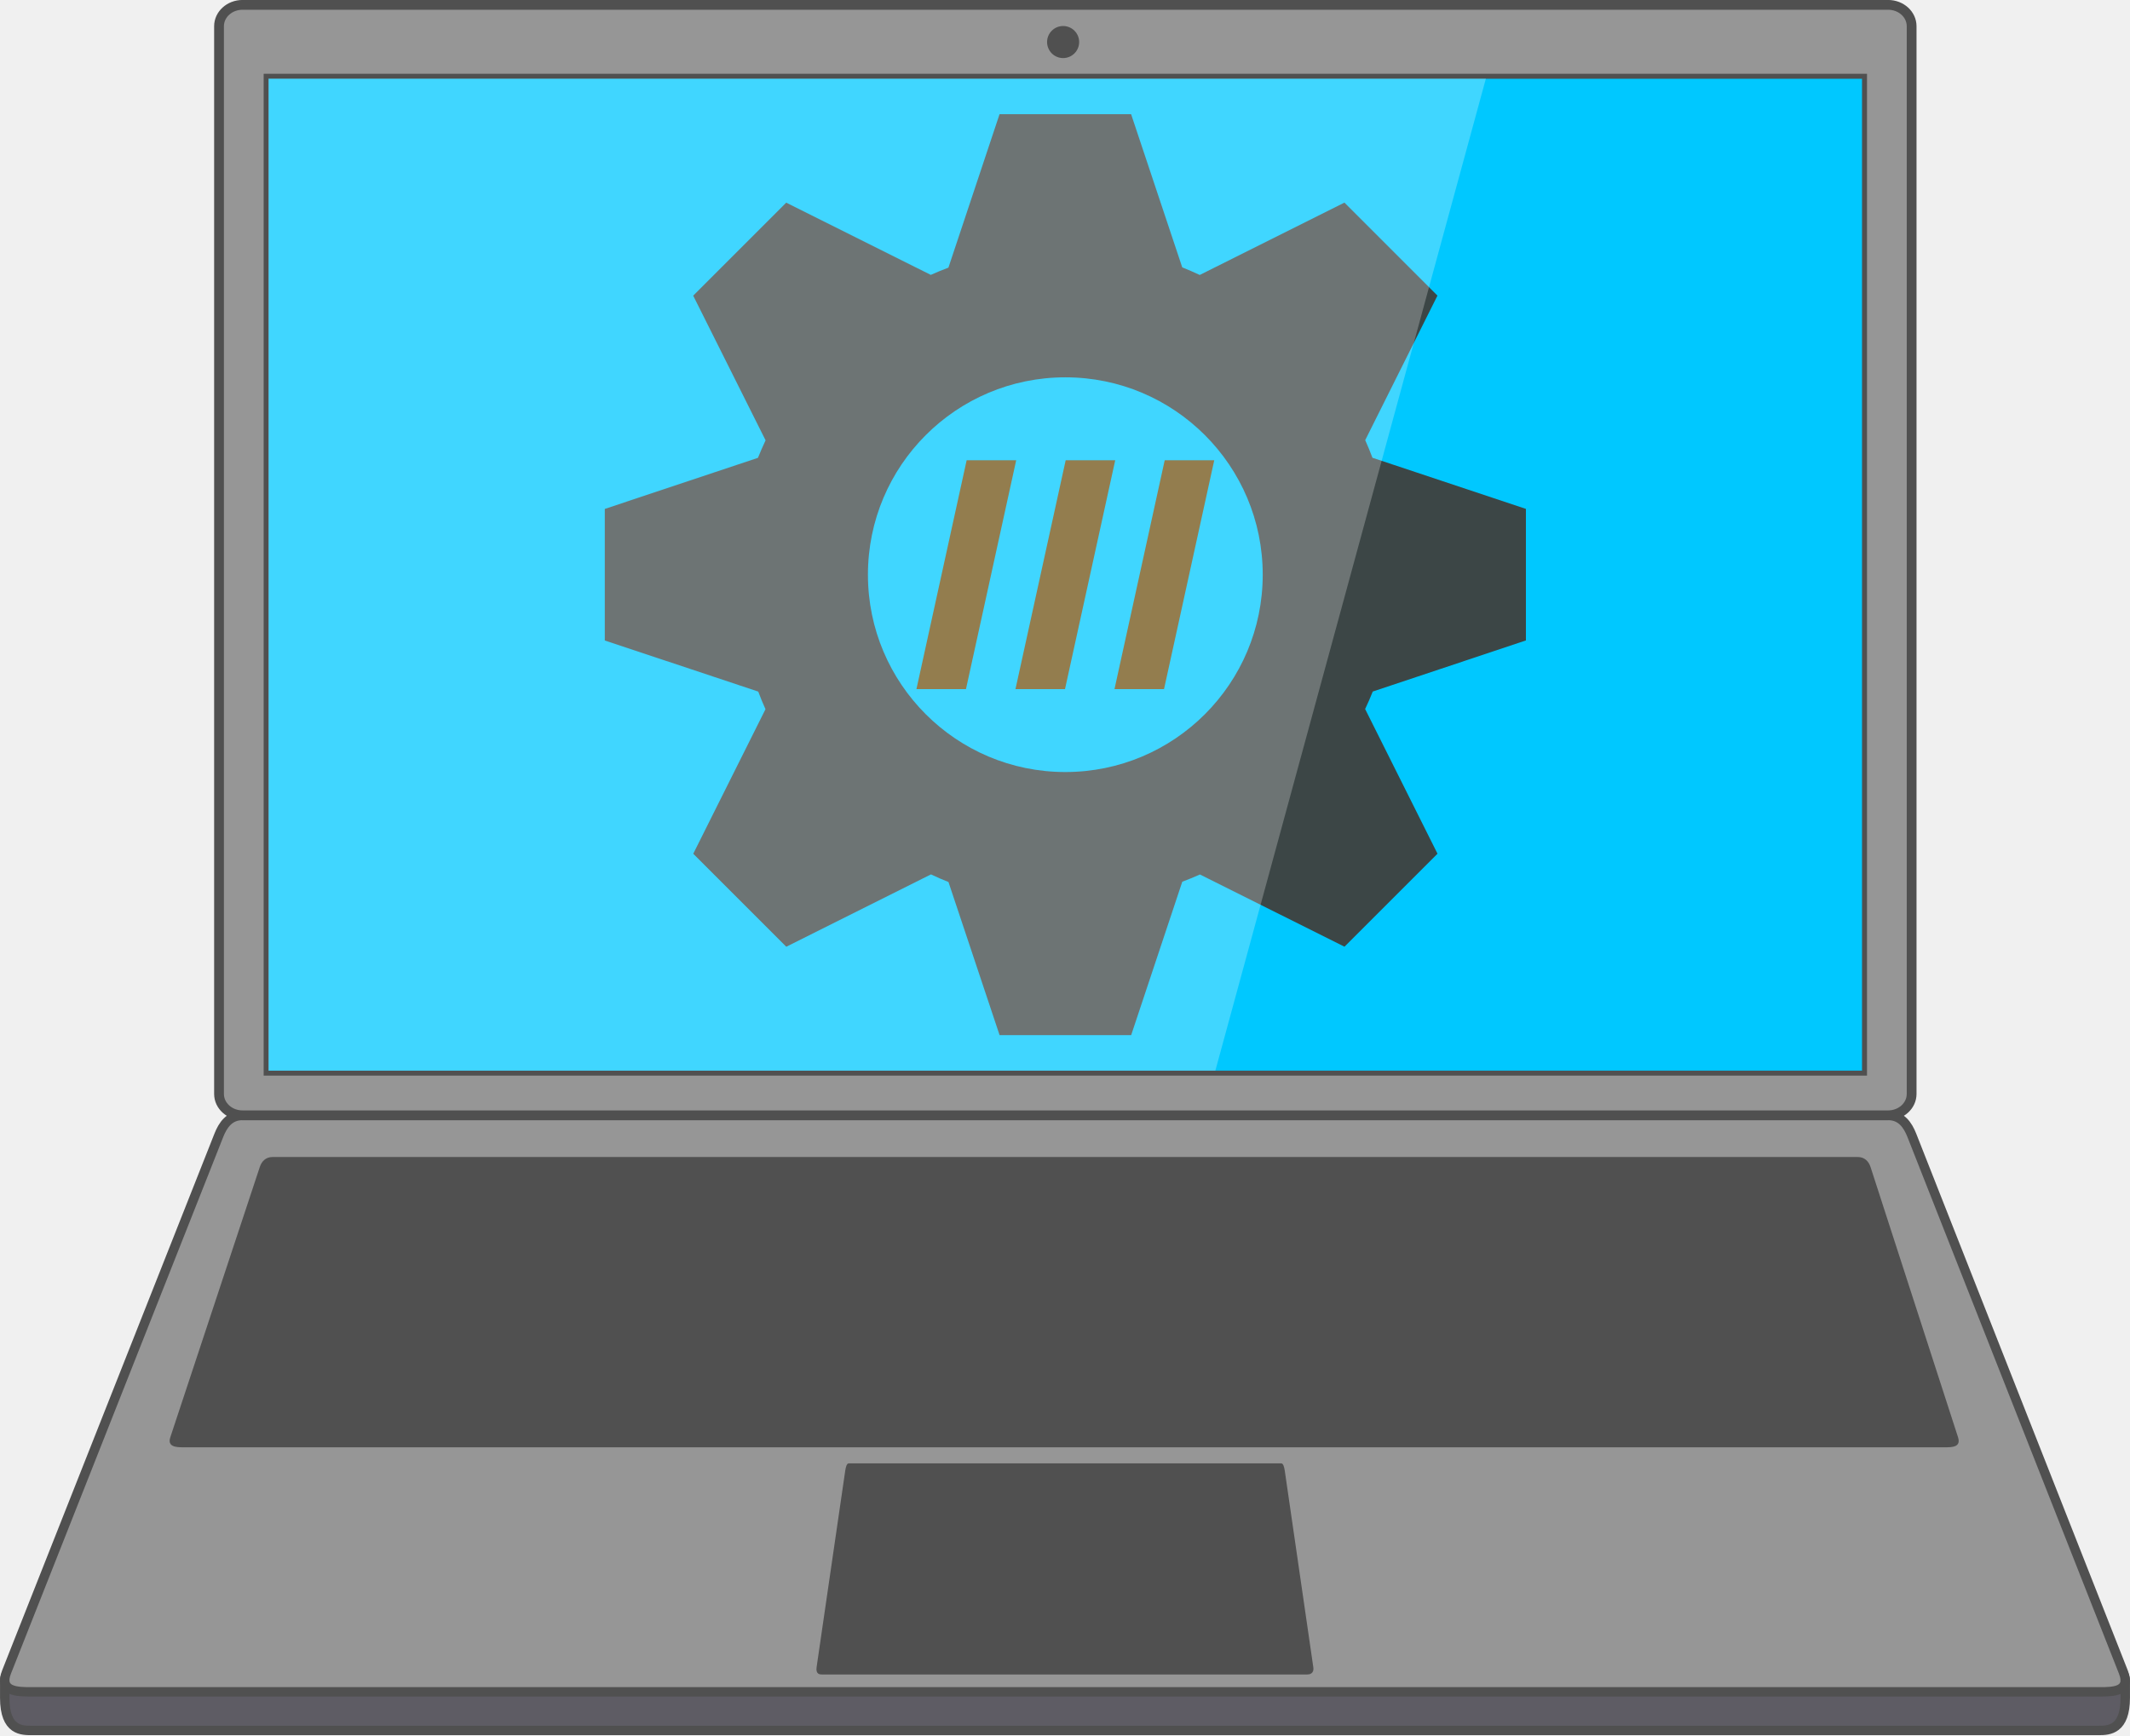
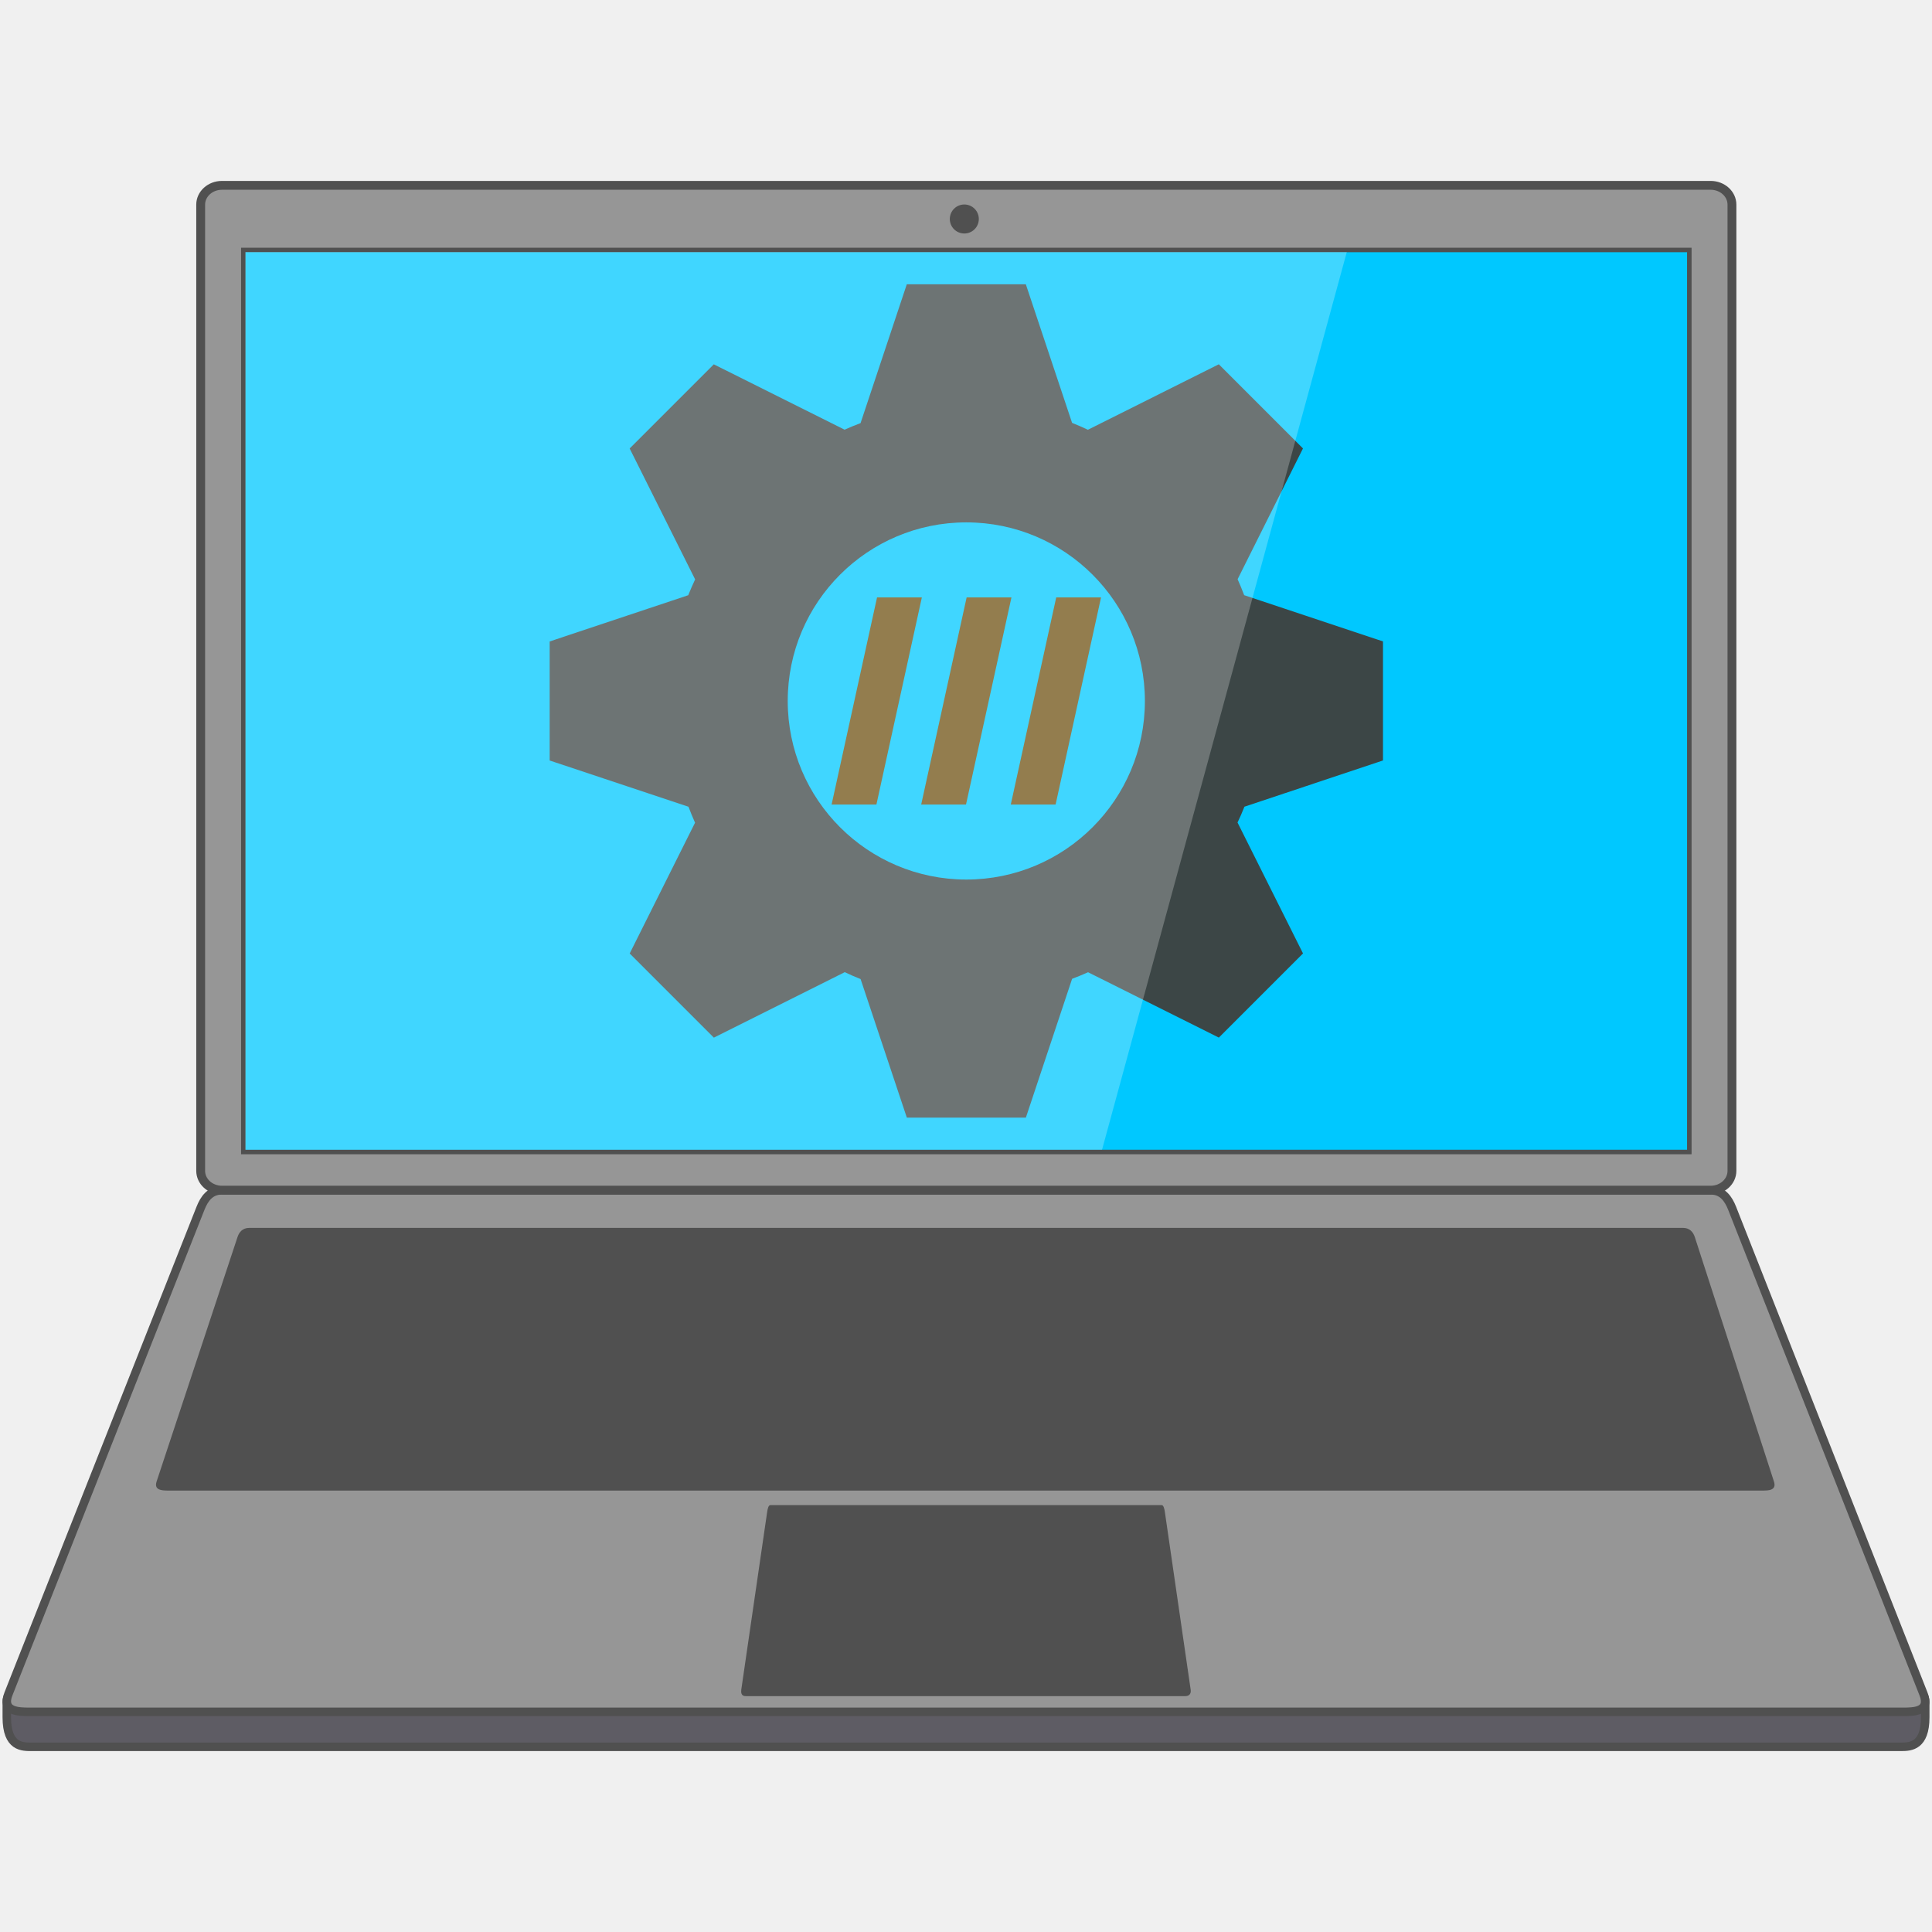
- <svg xmlns="http://www.w3.org/2000/svg" xml:space="preserve" id="svg5" version="1.1" viewBox="0 0 45.293 36.905" height="36.905mm" width="45.293mm">
+ <svg xmlns="http://www.w3.org/2000/svg" xml:space="preserve" id="svg5" version="1.1" viewBox="0 0 45.411 45.411" height="45.411mm" width="45.411mm">
  <defs id="defs2" />
-   <g id="layer1" transform="translate(-61.40151,-97.4527)">
-     <g id="g15533">
-       <path id="rect8518" style="fill:#5e5c64;fill-opacity:1;stroke:#505050;stroke-width:0.2;stroke-dasharray:none;stroke-opacity:1" d="m 62.35,132.813 43.257,-0.305 c 0.222,-0.002 0.987,0.31 0.987,0.696 v 0.358 c 0,0.678 -0.342,0.696 -0.564,0.696 H 62.095 c -0.222,0 -0.593,0.016 -0.593,-0.696 v -0.356 c 0,-0.385 0.627,-0.39 0.849,-0.392 z" />
-       <g id="g15526">
-         <path id="rect2655-3" style="fill:#969696;fill-opacity:1;stroke:#505050;stroke-width:0.2;stroke-dasharray:none;stroke-opacity:1" d="m 66.555,121.178 h 35 c 0.277,0 0.414,0.204 0.5,0.421 l 4.498,11.415 c 0.166,0.421 -0.223,0.422 -0.5,0.422 H 62.041 c -0.277,0 -0.664,-0.008 -0.5,-0.422 l 4.514,-11.415 c 0.086,-0.217 0.223,-0.421 0.5,-0.421 z" />
-         <path id="rect2655-3-2" style="fill:#505050;fill-opacity:1;stroke-width:0.127" d="m 67.197,122.061 h 33.709 c 0.15,0 0.234,0.099 0.271,0.212 l 1.861,5.749 c 0.067,0.208 -0.121,0.213 -0.271,0.213 H 65.294 c -0.15,0 -0.338,-0.01 -0.271,-0.213 l 1.903,-5.749 c 0.037,-0.113 0.121,-0.212 0.271,-0.212 z" />
-         <path id="rect2655-3-2-9" style="fill:#505050;fill-opacity:1;stroke-width:0.056" d="m 79.449,128.577 h 9.198 c 0.041,0 0.062,0.074 0.074,0.154 l 0.607,4.181 c 0.021,0.146 -0.09,0.155 -0.131,0.155 H 78.88 c -0.041,0 -0.136,-0.001 -0.114,-0.155 l 0.609,-4.181 c 0.012,-0.081 0.033,-0.154 0.074,-0.154 z" />
+   <g id="layer1" transform="translate(-68.07738,-90.58038)">
+     <g id="g1944">
+       <rect style="opacity:0;fill:#333333;fill-opacity:1;stroke:none;stroke-width:0;stroke-dasharray:none" id="rect177" width="45.411" height="45.411" x="68.046" y="91.185" transform="translate(0.03128837,-0.6042654)" />
+       <g id="g250" transform="translate(6.735192,-2.619241)">
+         <g id="g15533">
+           <path id="rect8518" style="fill:#5e5c64;fill-opacity:1;stroke:#505050;stroke-width:0.2;stroke-dasharray:none;stroke-opacity:1" d="m 62.35,132.813 43.257,-0.305 c 0.222,-0.002 0.987,0.31 0.987,0.696 v 0.358 c 0,0.678 -0.342,0.696 -0.564,0.696 H 62.095 c -0.222,0 -0.593,0.016 -0.593,-0.696 v -0.356 c 0,-0.385 0.627,-0.39 0.849,-0.392 z" />
+           <g id="g15526">
+             <path id="rect2655-3" style="fill:#969696;fill-opacity:1;stroke:#505050;stroke-width:0.2;stroke-dasharray:none;stroke-opacity:1" d="m 66.555,121.178 h 35 c 0.277,0 0.414,0.204 0.5,0.421 l 4.498,11.415 c 0.166,0.421 -0.223,0.422 -0.5,0.422 H 62.041 c -0.277,0 -0.664,-0.008 -0.5,-0.422 l 4.514,-11.415 c 0.086,-0.217 0.223,-0.421 0.5,-0.421 z" />
+             <path id="rect2655-3-2" style="fill:#505050;fill-opacity:1;stroke-width:0.127" d="m 67.197,122.061 h 33.709 c 0.15,0 0.234,0.099 0.271,0.212 l 1.861,5.749 c 0.067,0.208 -0.121,0.213 -0.271,0.213 H 65.294 c -0.15,0 -0.338,-0.01 -0.271,-0.213 l 1.903,-5.749 c 0.037,-0.113 0.121,-0.212 0.271,-0.212 z" />
+             <path id="rect2655-3-2-9" style="fill:#505050;fill-opacity:1;stroke-width:0.056" d="m 79.449,128.577 h 9.198 c 0.041,0 0.062,0.074 0.074,0.154 l 0.607,4.181 c 0.021,0.146 -0.09,0.155 -0.131,0.155 H 78.88 c -0.041,0 -0.136,-0.001 -0.114,-0.155 l 0.609,-4.181 c 0.012,-0.081 0.033,-0.154 0.074,-0.154 z" />
+           </g>
+         </g>
+         <rect style="fill:#969696;fill-opacity:1;stroke:#505050;stroke-width:0.208;stroke-dasharray:none;stroke-opacity:1" id="rect2655" width="35.992" height="23.618" x="66.059" y="97.556" rx="0.5" ry="0.454" />
+         <circle style="fill:#505050;fill-opacity:1;stroke-width:0.265" id="path4843" cx="84.008" cy="98.347" r="0.341" />
+         <path style="fill:#00c8ff;fill-opacity:1;stroke:#505050;stroke-width:0.106;stroke-opacity:1" d="M 67.061,109.676 V 99.075 h 16.994 16.994 v 10.601 10.601 H 84.055 67.061 Z" id="path4789" />
+         <path d="m 82.656,99.882 -1.087,3.263 c -0.126,0.048 -0.252,0.098 -0.375,0.154 l -3.074,-1.536 -1.978,1.978 1.539,3.077 a 6.996,6.996 0 0 0 -0.162,0.372 l -3.257,1.087 v 2.798 l 3.263,1.087 c 0.048,0.126 0.098,0.252 0.154,0.375 l -1.536,3.074 1.978,1.978 3.077,-1.539 c 0.122,0.059 0.246,0.112 0.372,0.162 l 1.087,3.257 h 2.798 l 1.087,-3.263 c 0.126,-0.048 0.252,-0.098 0.375,-0.154 l 3.074,1.536 1.978,-1.978 -1.539,-3.077 c 0.059,-0.122 0.112,-0.246 0.162,-0.372 l 3.257,-1.087 v -2.798 l -3.263,-1.087 a 6.982,6.982 0 0 0 -0.154,-0.375 l 1.536,-3.074 -1.978,-1.978 -3.077,1.539 a 6.984,6.984 0 0 0 -0.372,-0.162 l -1.087,-3.257 z m 1.399,5.596 a 4.197,4.197 0 1 1 0,8.395 4.197,4.197 0 0 1 0,-8.395 z" fill="#3d3846" id="path10858-1" style="fill:#3c4646;fill-opacity:1;stroke-width:0.35" />
+         <path d="M 67.109,99.124 H 92.998 L 87.245,120.225 H 67.109 Z" fill="#ffffff" opacity="0.2" id="path10860" style="opacity:0.25;stroke-width:0.344" />
+         <g id="g7838" transform="matrix(0.3144351,0,0,0.2825412,58.8836,78.60321)" style="fill:#937d4e;fill-opacity:1">
+           <path id="rect7721" style="opacity:1;fill:#937d4e;fill-opacity:1;stroke-width:0.298" d="m 73.38,101.36 h 3.35 l -3.397,17.231 h -3.35 z" />
+           <path id="rect7721-3" style="fill:#937d4e;fill-opacity:1;stroke-width:0.298" d="m 80.077,101.36 h 3.35 l -3.397,17.231 h -3.35 z" />
+           <path id="rect7721-6" style="fill:#937d4e;fill-opacity:1;stroke-width:0.298" d="m 86.774,101.36 h 3.35 l -3.397,17.231 h -3.35 z" />
+         </g>
      </g>
-     </g>
-     <rect style="fill:#969696;fill-opacity:1;stroke:#505050;stroke-width:0.208;stroke-dasharray:none;stroke-opacity:1" id="rect2655" width="35.992" height="23.618" x="66.059" y="97.556" rx="0.5" ry="0.454" />
-     <circle style="fill:#505050;fill-opacity:1;stroke-width:0.265" id="path4843" cx="84.008" cy="98.347" r="0.341" />
-     <path style="fill:#00c8ff;fill-opacity:1;stroke:#505050;stroke-width:0.106;stroke-opacity:1" d="M 67.061,109.676 V 99.075 h 16.994 16.994 v 10.601 10.601 H 84.055 67.061 Z" id="path4789" />
-     <path d="m 82.656,99.882 -1.087,3.263 c -0.126,0.048 -0.252,0.098 -0.375,0.154 l -3.074,-1.536 -1.978,1.978 1.539,3.077 a 6.996,6.996 0 0 0 -0.162,0.372 l -3.257,1.087 v 2.798 l 3.263,1.087 c 0.048,0.126 0.098,0.252 0.154,0.375 l -1.536,3.074 1.978,1.978 3.077,-1.539 c 0.122,0.059 0.246,0.112 0.372,0.162 l 1.087,3.257 h 2.798 l 1.087,-3.263 c 0.126,-0.048 0.252,-0.098 0.375,-0.154 l 3.074,1.536 1.978,-1.978 -1.539,-3.077 c 0.059,-0.122 0.112,-0.246 0.162,-0.372 l 3.257,-1.087 v -2.798 l -3.263,-1.087 a 6.982,6.982 0 0 0 -0.154,-0.375 l 1.536,-3.074 -1.978,-1.978 -3.077,1.539 a 6.984,6.984 0 0 0 -0.372,-0.162 l -1.087,-3.257 z m 1.399,5.596 a 4.197,4.197 0 1 1 0,8.395 4.197,4.197 0 0 1 0,-8.395 z" fill="#3d3846" id="path10858-1" style="fill:#3c4646;fill-opacity:1;stroke-width:0.35" />
-     <path d="M 67.109,99.124 H 92.998 L 87.245,120.225 H 67.109 Z" fill="#ffffff" opacity="0.2" id="path10860" style="opacity:0.25;stroke-width:0.344" />
-     <g id="g7838" transform="matrix(0.3144351,0,0,0.2825412,58.8836,78.60321)" style="fill:#937d4e;fill-opacity:1">
-       <path id="rect7721" style="opacity:1;fill:#937d4e;fill-opacity:1;stroke-width:0.298" d="m 73.38,101.36 h 3.35 l -3.397,17.231 h -3.35 z" />
-       <path id="rect7721-3" style="fill:#937d4e;fill-opacity:1;stroke-width:0.298" d="m 80.077,101.36 h 3.35 l -3.397,17.231 h -3.35 z" />
-       <path id="rect7721-6" style="fill:#937d4e;fill-opacity:1;stroke-width:0.298" d="m 86.774,101.36 h 3.35 l -3.397,17.231 h -3.35 z" />
    </g>
  </g>
</svg>
